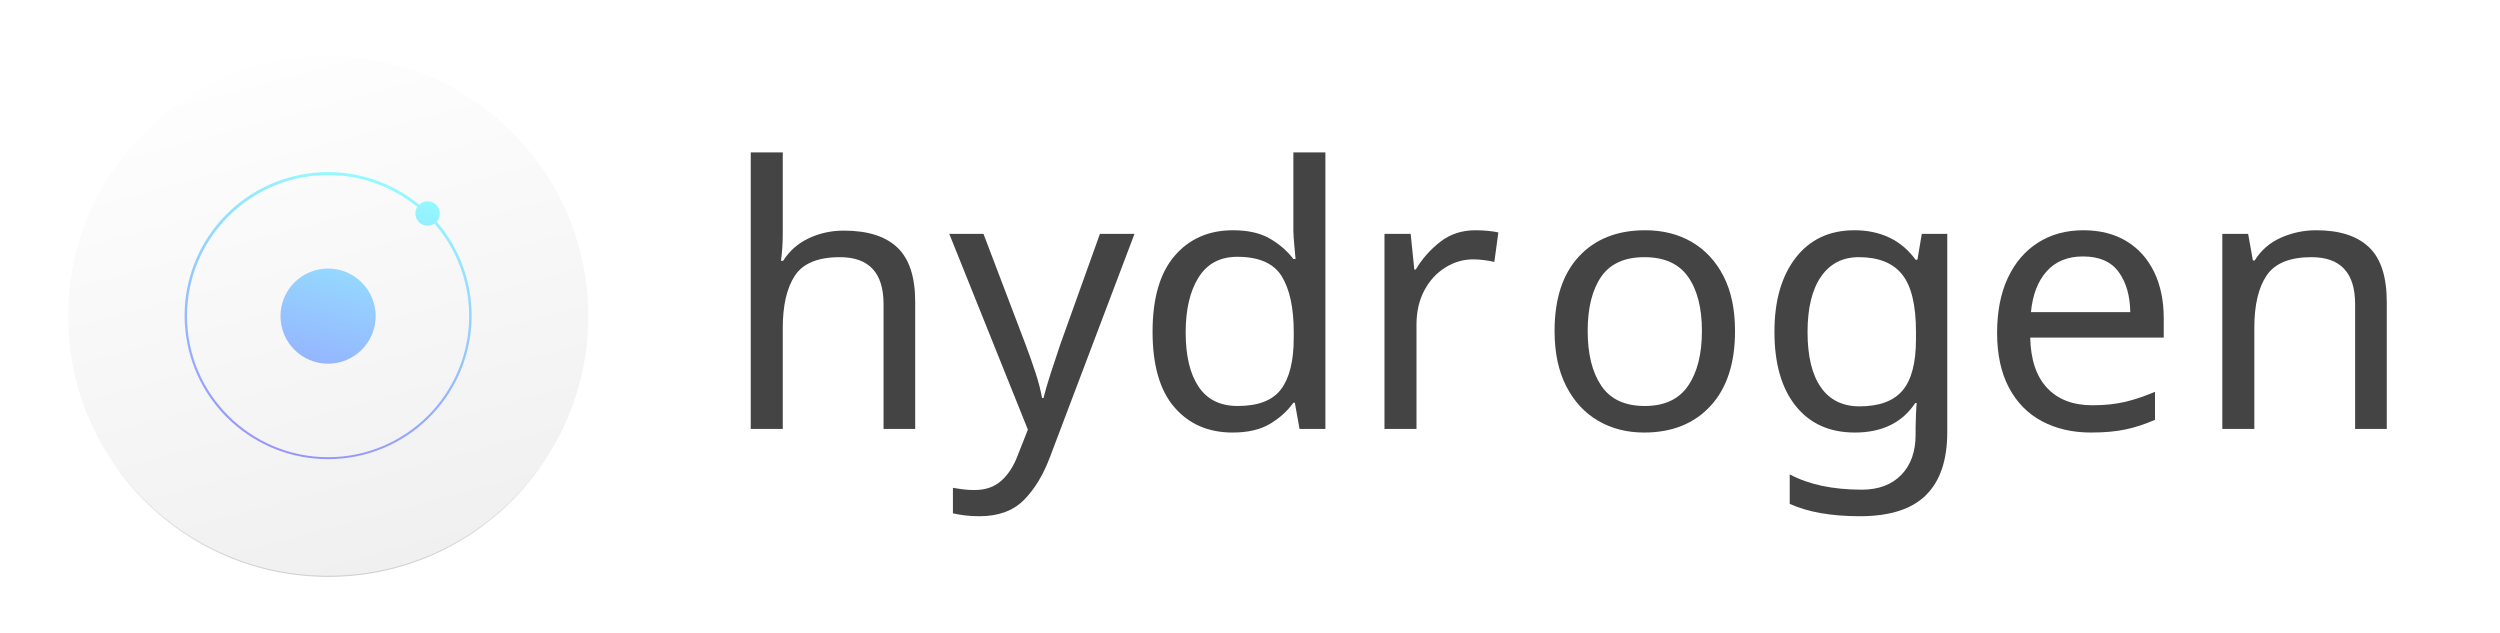
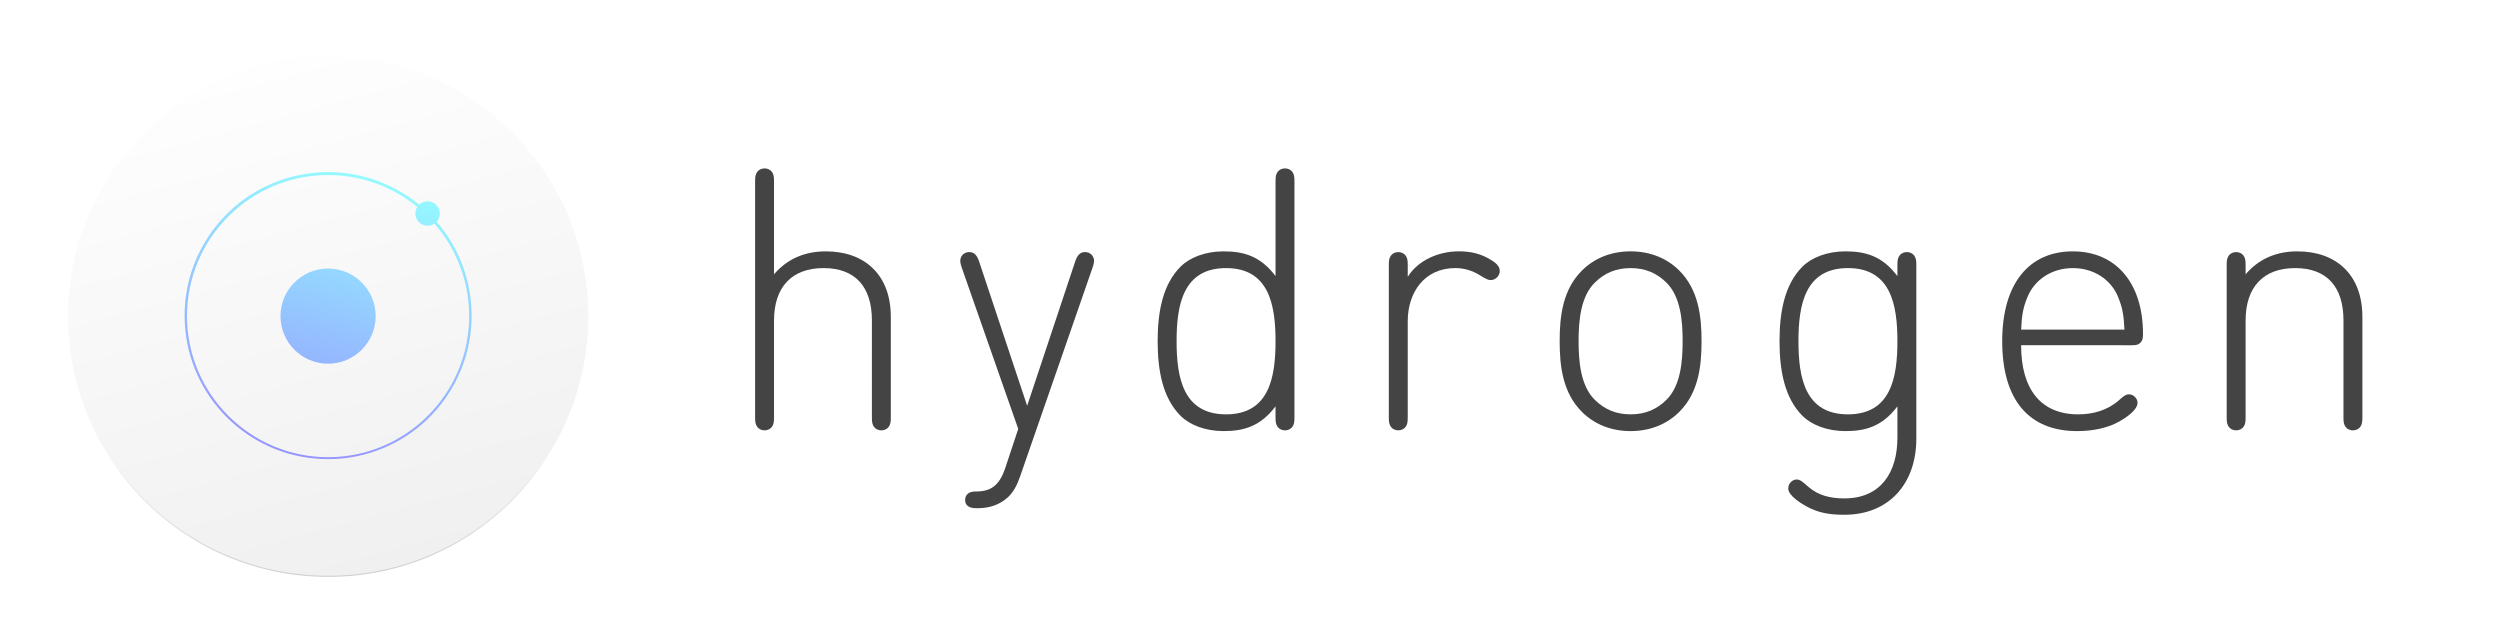
<svg xmlns="http://www.w3.org/2000/svg" viewBox="0 0 8905 2252">
  <defs>
-     <style>.cls-1{fill:url(#linear-gradient);}.cls-2{font-size:1296px;fill:#444;font-family:FFDINRoundPro-Light, FF DIN Round Pro;letter-spacing:0.07em;}.cls-3{letter-spacing:0.07em;}.cls-4{letter-spacing:0.07em;}.cls-5{letter-spacing:0.09em;}.cls-6{letter-spacing:0.08em;}.cls-7{letter-spacing:0.07em;}.cls-8{letter-spacing:0.07em;}.cls-9{letter-spacing:0.1em;}.cls-10{fill:url(#linear-gradient-2);}.cls-11{mask:url(#mask);}.cls-12{fill:none;stroke:#828282;stroke-miterlimit:10;stroke-width:4px;}.cls-13{fill:url(#linear-gradient-3);}</style>
+     <style>.cls-1{fill:url(#linear-gradient);}.cls-2{fill:#444;}.cls-3{fill:url(#linear-gradient-2);}.cls-4{mask:url(#mask);}.cls-5{fill:none;stroke:#828282;stroke-miterlimit:10;stroke-width:4px;}.cls-6{fill:url(#linear-gradient-3);}</style>
    <linearGradient id="linear-gradient" x1="1171.12" y1="1126.5" x2="1171.12" y2="2081.5" gradientUnits="userSpaceOnUse">
      <stop offset="0.53" />
      <stop offset="0.72" stop-color="#2b2b2c" />
      <stop offset="0.9" stop-color="#4c4d4e" />
      <stop offset="1" stop-color="#58595b" />
    </linearGradient>
    <linearGradient id="linear-gradient-2" x1="929.27" y1="231.35" x2="1408.98" y2="2021.65" gradientUnits="userSpaceOnUse">
      <stop offset="0" stop-color="#fefefe" />
      <stop offset="1" stop-color="#f0f0f0" />
    </linearGradient>
    <mask id="mask" x="240.62" y="1126.5" width="1857" height="955" maskUnits="userSpaceOnUse">
      <rect class="cls-1" x="254.12" y="1126.5" width="1834" height="955" />
    </mask>
    <linearGradient id="linear-gradient-3" x1="1036.72" y1="1618.29" x2="1300.53" y2="633.71" gradientUnits="userSpaceOnUse">
      <stop offset="0" stop-color="#9694ff" />
      <stop offset="1" stop-color="#94faff" />
    </linearGradient>
  </defs>
  <g id="Layer_5" data-name="Layer 5">
-     <text class="cls-2" transform="translate(2563.99 1527.77)">h<tspan class="cls-3" x="816.08" y="0">y</tspan>
-       <tspan class="cls-4" x="1470.16" y="0">d</tspan>
-       <tspan class="cls-5" x="2257.34" y="0">r</tspan>
-       <tspan class="cls-6" x="2902.09" y="0">o</tspan>
-       <tspan class="cls-7" x="3685.27" y="0">g</tspan>
-       <tspan class="cls-8" x="4478.41" y="0">e</tspan>
-       <tspan class="cls-9" x="5241.75" y="0">n</tspan>
-     </text>
-     <circle class="cls-10" cx="1169.12" cy="1126.5" r="926.5" />
-     <g class="cls-11">
-       <path class="cls-12" d="M2095.62,1126.5c0,511.69-414.81,926.5-926.5,926.5s-926.5-414.81-926.5-926.5" />
+     <path class="cls-2" d="M3105.71,1141.56c0-120.53-59.62-186.62-172.37-186.62s-176.25,67.39-176.25,186.62v346c0,17.5-1.94,24.62-7.13,32.4s-15.55,13-26.57,13-21.38-5.18-26.57-13-7.13-14.9-7.13-32.4V645.2c0-17.5,1.94-24.62,7.13-32.4s15.55-13,26.57-13,21.38,5.18,26.57,13,7.13,14.9,7.13,32.4V977c46.66-54.43,108.86-81.65,184-81.65,70,0,127,20.74,167.18,59.62,42.12,40.18,64.8,99.79,64.8,173.66v359c0,17.5-1.94,24.62-7.13,32.4s-15.55,13-26.57,13-21.38-5.18-26.57-13-7.13-14.9-7.13-32.4Z" />
+     <path class="cls-2" d="M3626.95,1527.77,3425.42,952.35c-5.18-15.55-6.48-24.62-3.24-33.7,4.54-12.31,15.55-20.74,30.46-20.74,18.14,0,27.86,12.31,35,33.7l171.07,513.86,171.07-513.86c7.13-21.38,16.85-33.7,35-33.7,14.9,0,25.92,8.42,30.46,20.74,3.24,9.07,1.94,18.14-3.24,33.7l-258.55,745.19c-9.72,28.51-23.33,55.08-42.77,73.22-31.75,29.16-68.69,39.53-110.16,39.53-17.5,0-25.27-2.59-31.1-6.48-7.78-5.18-11.66-11.66-11.66-23.33,0-9.07,3.89-18.14,11.66-23.33,5.18-3.89,13-6.48,27.22-6.48,51.84,0,82.94-20.09,104.33-84.24Z" />
+     <path class="cls-2" d="M4603.73,1520c-5.18,7.78-15.55,13-26.57,13s-21.38-5.18-26.57-13-7.13-14.9-7.13-32.4v-40.18c-54.43,72.58-115.34,88.13-185.33,88.13-64.8,0-120.53-22-152.93-54.43-63.5-63.5-81.65-160.7-81.65-265.68s18.14-202.17,81.65-265.68c32.4-32.4,88.13-54.43,152.93-54.43,70,0,130.89,15.55,185.33,88.13V645.2c0-17.5,1.94-24.62,7.13-32.4s15.55-13,26.57-13,21.38,5.18,26.57,13,7.13,14.9,7.13,32.4v842.39C4610.86,1505.09,4608.92,1512.21,4603.73,1520Zm-60.26-304.56c0-129.6-23.33-260.49-176.25-260.49S4191,1085.83,4191,1215.43s23.33,260.49,176.25,260.49S4543.47,1345,4543.47,1215.43Z" />
+     <path class="cls-2" d="M4947,943.28c0-17.5,1.94-24.62,7.13-32.4s15.55-13,26.57-13,21.38,5.18,26.57,13,7.13,14.9,7.13,32.4V986c36.29-58.32,108.86-90.72,181.44-90.72,42.77,0,77.76,7.78,114,29.81,16.85,10.37,32.4,22,32.4,40.18a33.82,33.82,0,0,1-9.07,22c-6.48,6.48-14.26,10.37-23.33,10.37s-16.85-3.89-40.18-18.14a162.57,162.57,0,0,0-85.54-24.62c-111.46,0-169.77,88.13-169.77,189.21v343.44c0,17.5-1.94,24.62-7.13,32.4s-15.55,13-26.57,13-21.38-5.18-26.57-13-7.13-14.9-7.13-32.4Z" />
+     <path class="cls-2" d="M5808.22,1535.54c-70,0-129.6-24.62-173.66-68.69-68-68-79.06-162-79.06-251.42s11-183.38,79.06-251.42c44.06-44.06,103.68-68.69,173.66-68.69s129.6,24.62,173.66,68.69c68,68,79.06,162,79.06,251.42s-11,183.38-79.06,251.42C5937.82,1510.92,5878.21,1535.54,5808.22,1535.54Zm185.33-320.11c0-74.52-7.78-158.76-57-208-35-35-76.46-52.49-128.3-52.49s-93.31,17.5-128.3,52.49c-49.25,49.25-57,133.49-57,208s7.78,158.76,57,208c35,35,76.46,52.49,128.3,52.49s93.31-17.5,128.3-52.49C5985.77,1374.19,5993.55,1290,5993.55,1215.43Z" />
+     <path class="cls-2" d="M6758.58,1447.42c-54.43,72.58-115.34,88.13-185.33,88.13-64.8,0-120.53-22-152.93-54.43-63.5-63.5-81.65-160.7-81.65-265.68s18.14-202.17,81.65-265.68c32.4-32.4,88.13-54.43,152.93-54.43,70,0,130.9,15.55,185.33,88.13V943.28c0-17.5,1.94-24.62,7.13-32.4s15.55-13,26.57-13,21.38,5.18,26.57,13,7.13,14.9,7.13,32.4v619.48c0,156.81-94.61,270.86-256.61,270.86-55.08,0-93.31-7.78-132.19-28.51-18.79-10.37-67.39-38.88-67.39-64.8,0-20.74,16.85-32.4,29.81-32.4,14.26,0,24.62,11.66,41.47,25.92,35,30.46,77.11,41.47,128.3,41.47,130.9,0,189.21-93.31,189.21-216.43Zm0-232c0-129.6-23.33-260.49-176.25-260.49s-176.25,130.9-176.25,260.49,23.33,260.49,176.25,260.49S6758.58,1345,6758.58,1215.43Z" />
+     <path class="cls-2" d="M7199.21,1229.69c0,158.11,71.28,246.24,203.47,246.24,52.49,0,103.68-14.26,143.85-49.25,18.14-16.2,25.27-22,37.58-22,15.55,0,29.81,14.9,29.81,29.81,0,27.86-45.36,55.73-66.09,67.39-35,20.09-86.83,33.7-149,33.7-172.37,0-267-111.46-267-320.11,0-206.06,95.9-320.11,251.42-320.11,154.87,0,250.13,114,250.13,294.19,0,8.42,0,22-9.07,31.1s-20.74,9.07-31.1,9.07ZM7567.27,1174c-2.59-51.84-6.48-75.82-22-114.69-25.92-64.8-88.13-104.33-162-104.33s-136.08,40.18-162,104.33c-15.55,38.88-19.44,62.86-22,114.69Z" />
+     <path class="cls-2" d="M8347.46,1141.56c0-120.53-59.62-186.62-172.37-186.62s-176.25,67.39-176.25,186.62v346c0,17.5-1.94,24.62-7.13,32.4s-15.55,13-26.57,13-21.38-5.18-26.57-13-7.13-14.9-7.13-32.4V943.28c0-17.5,1.94-24.62,7.13-32.4s15.55-13,26.57-13,21.38,5.18,26.57,13,7.13,14.9,7.13,32.4V977c46.66-54.43,108.86-81.65,184-81.65,70,0,127,20.74,167.18,59.62,42.12,40.18,64.8,99.79,64.8,173.66v359c0,17.5-1.94,24.62-7.13,32.4s-15.55,13-26.57,13-21.38-5.18-26.57-13-7.13-14.9-7.13-32.4Z" />
+     <circle class="cls-3" cx="1169.12" cy="1126.5" r="926.5" />
+     <g class="cls-4">
+       <path class="cls-5" d="M2095.62,1126.5c0,511.69-414.81,926.5-926.5,926.5s-926.5-414.81-926.5-926.5" />
    </g>
-     <path class="cls-13" d="M1338.12,1126a169.5,169.5,0,1,1-169.5-169.5A169.5,169.5,0,0,1,1338.12,1126Zm185-409a43.5,43.5,0,1,0,43.5,43.5A43.5,43.5,0,0,0,1523.12,717Zm-156.18,878.46a511.16,511.16,0,1,0-198.32,40A507.76,507.76,0,0,0,1366.95,1595.46ZM1671.12,1126c0,277.08-225.42,502.5-502.5,502.5s-502.5-225.42-502.5-502.5,225.42-502.5,502.5-502.5S1671.12,848.92,1671.12,1126Z" />
+     <path class="cls-6" d="M1338.12,1126a169.5,169.5,0,1,1-169.5-169.5A169.5,169.5,0,0,1,1338.12,1126Zm185-409a43.5,43.5,0,1,0,43.5,43.5A43.5,43.5,0,0,0,1523.12,717Zm-156.18,878.46a511.16,511.16,0,1,0-198.32,40A507.76,507.76,0,0,0,1366.95,1595.46ZM1671.12,1126c0,277.08-225.42,502.5-502.5,502.5s-502.5-225.42-502.5-502.5,225.42-502.5,502.5-502.5S1671.12,848.92,1671.12,1126Z" />
  </g>
</svg>
